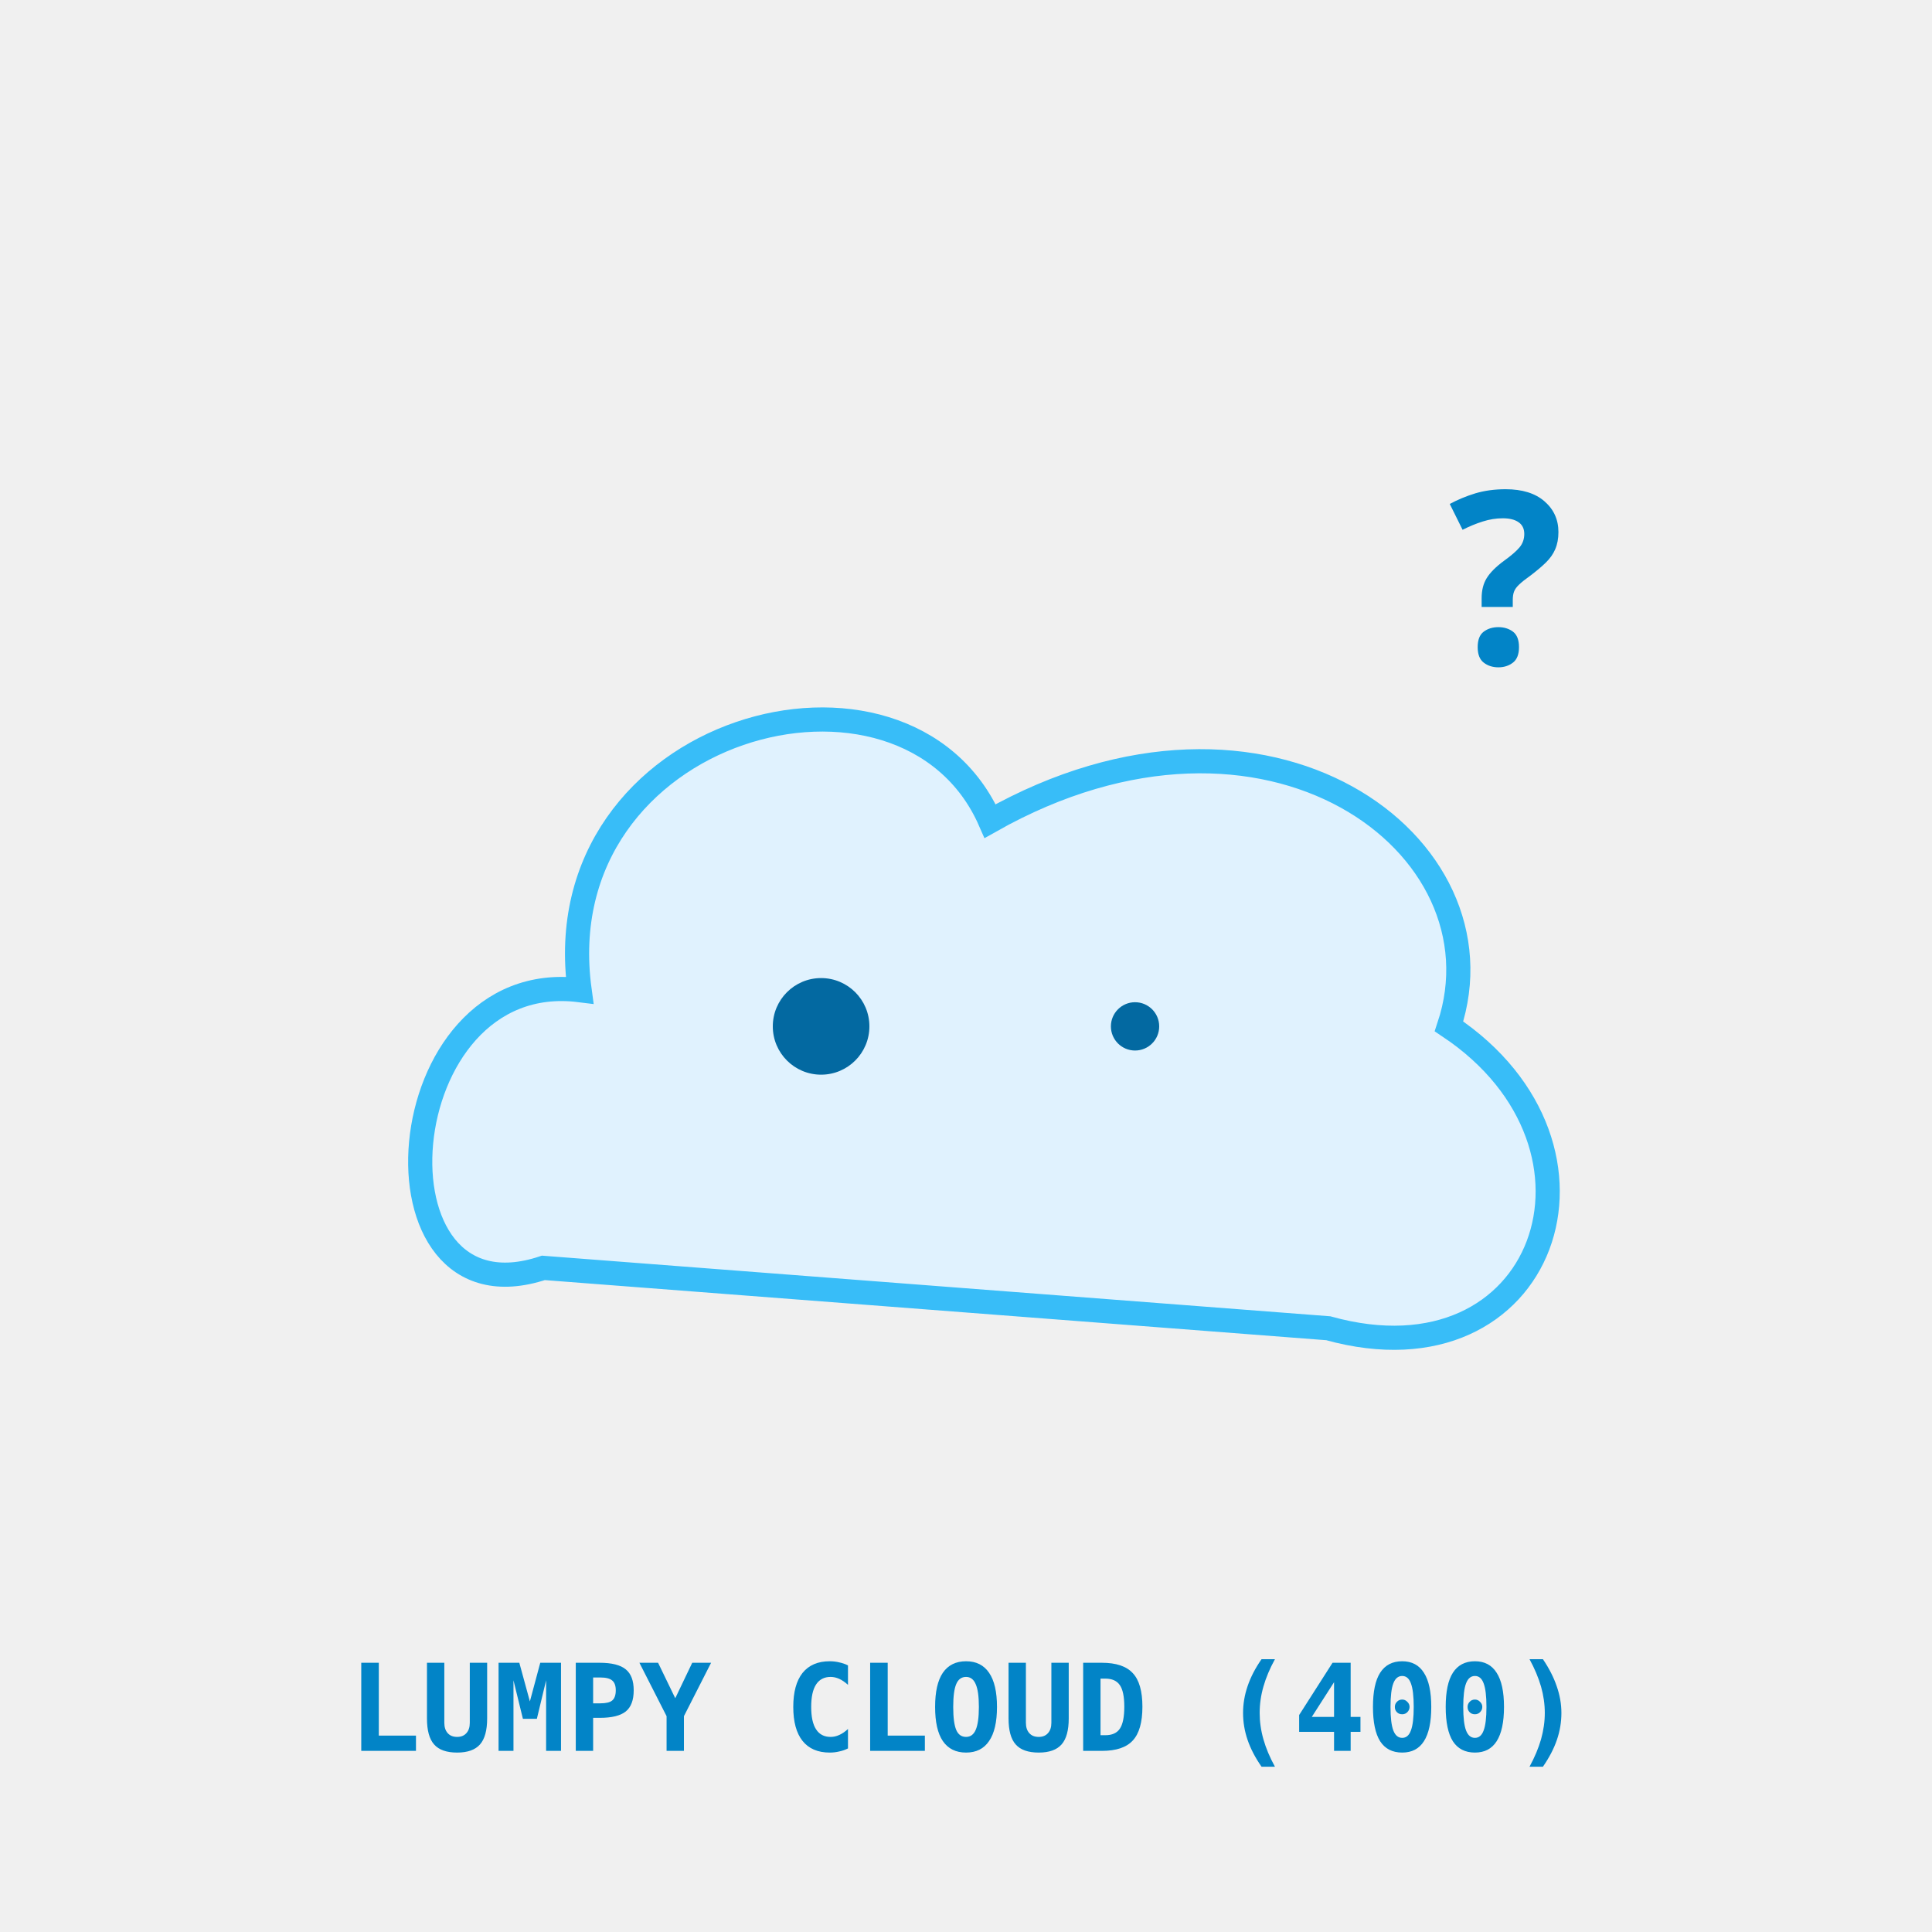
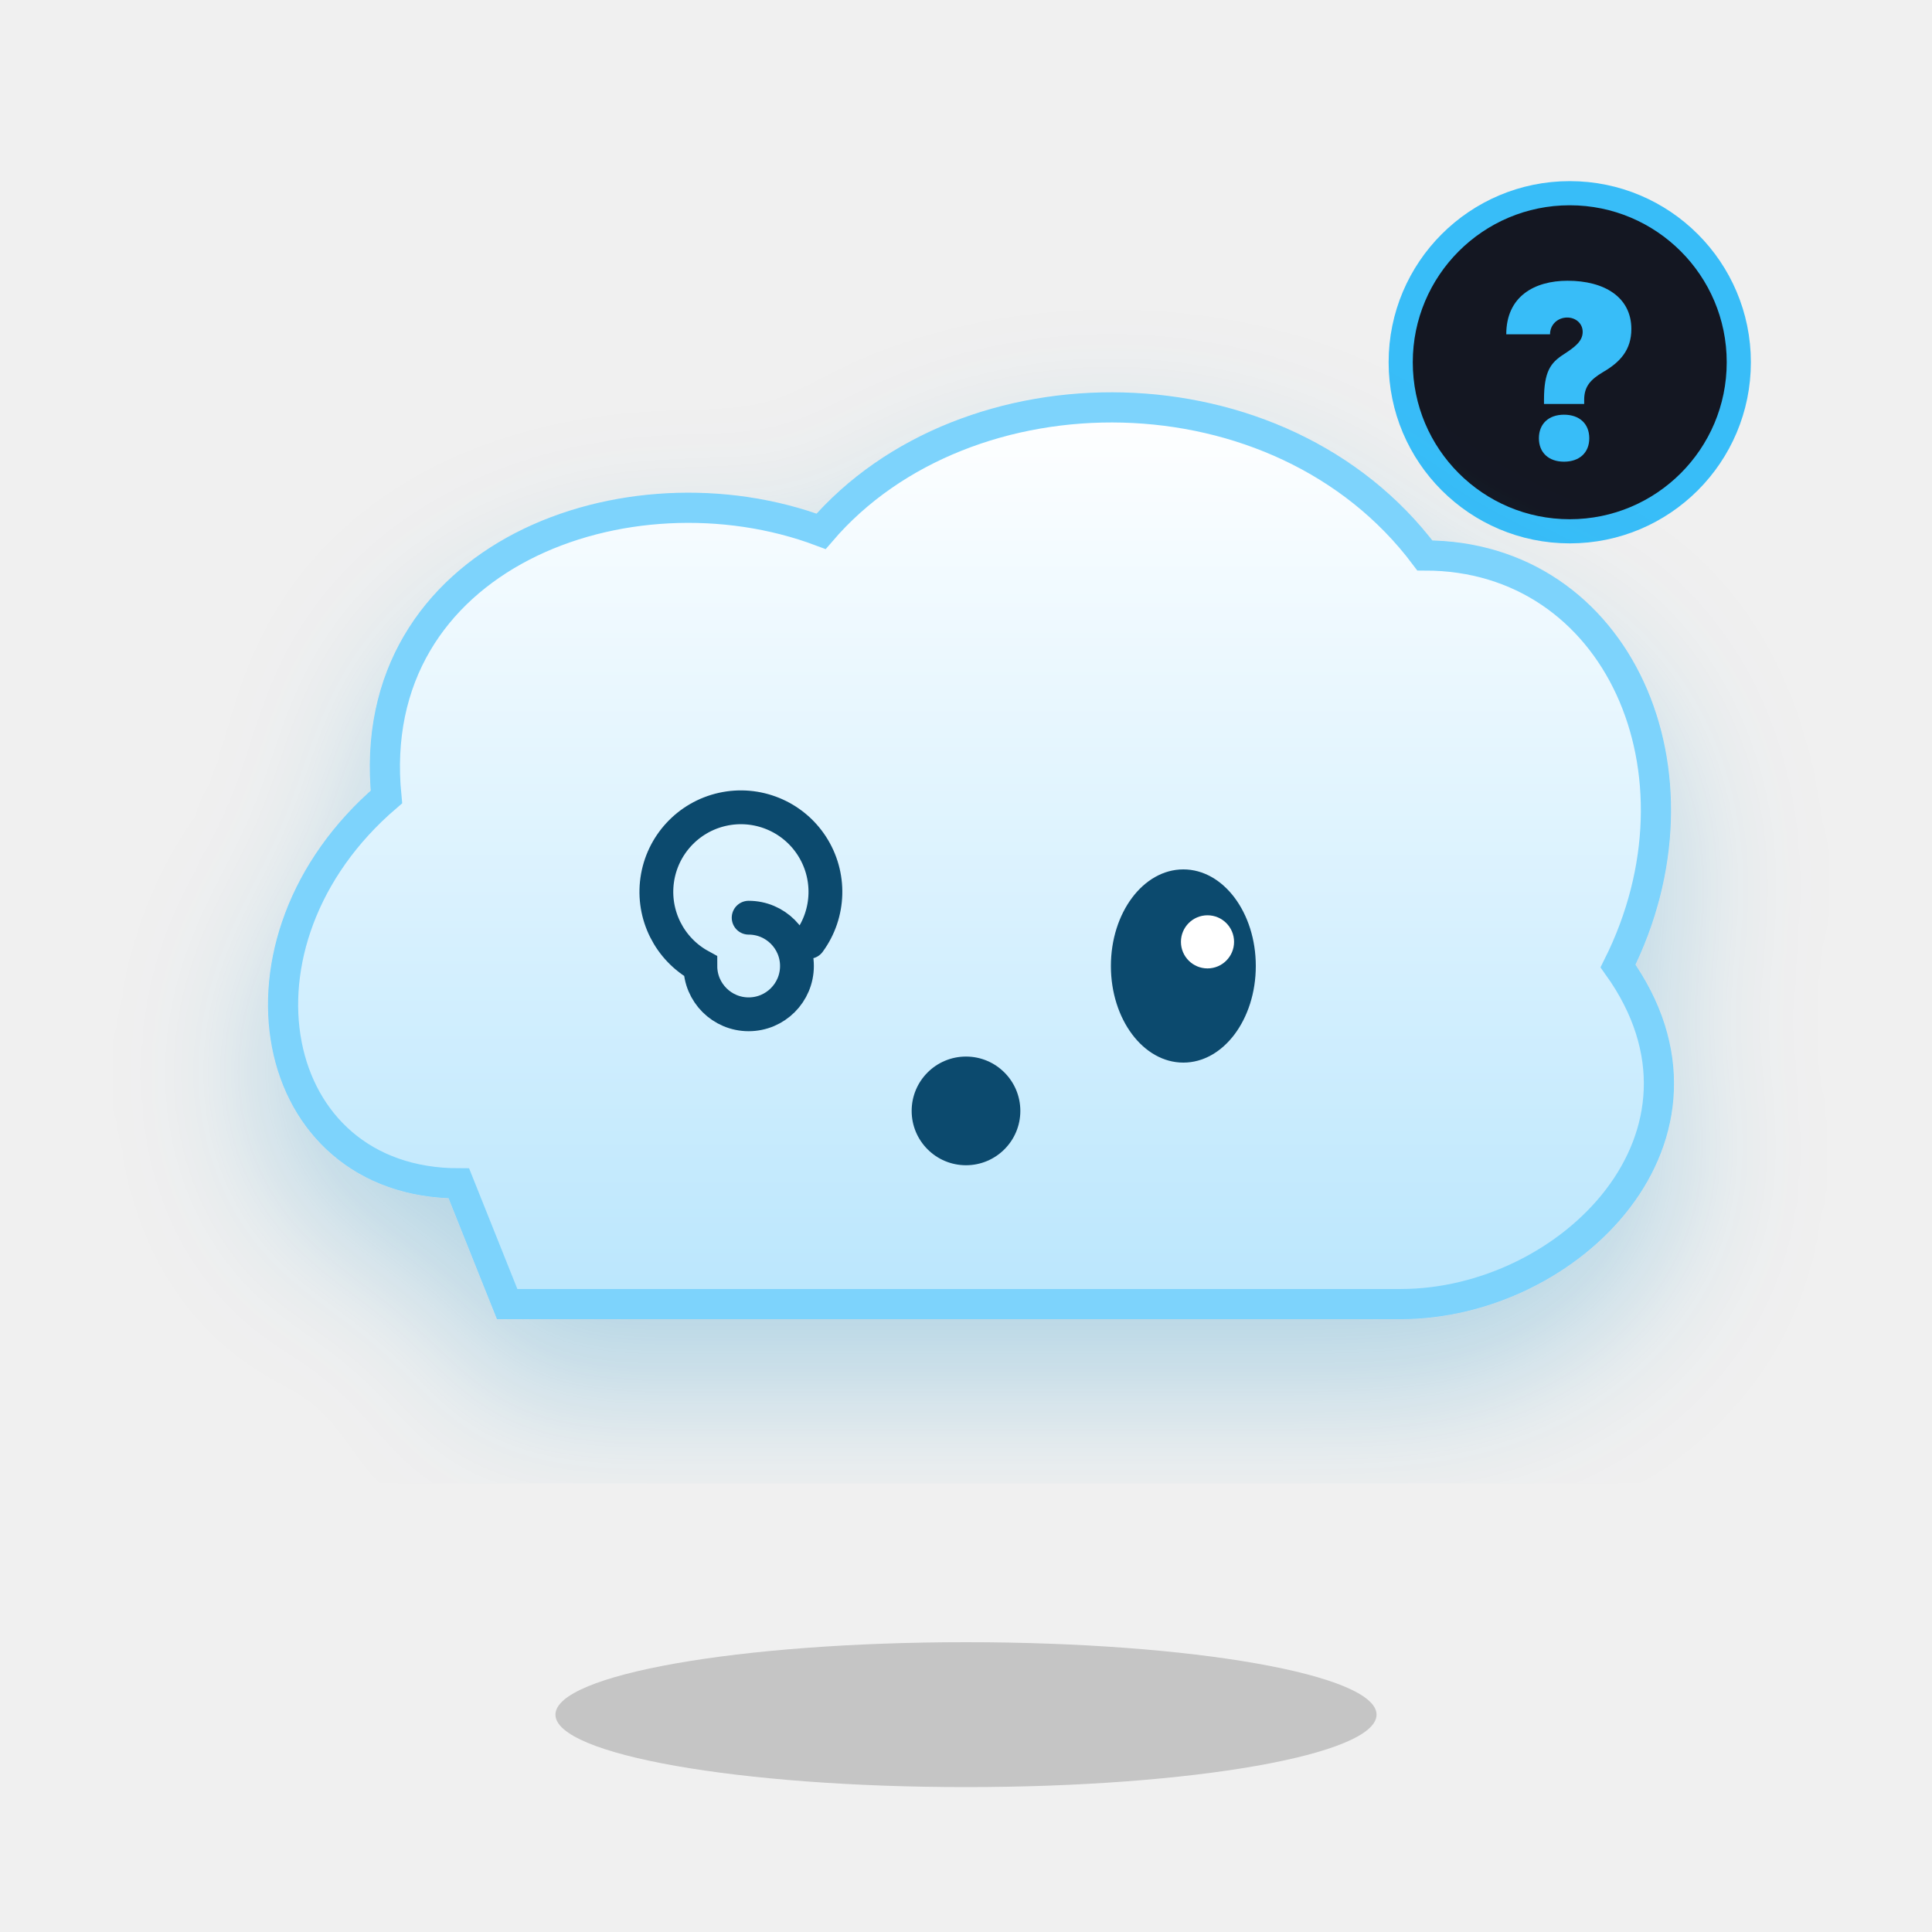
<svg xmlns="http://www.w3.org/2000/svg" viewBox="0 0 160 160" width="100%" height="100%">
-   <path d="M 45 105 C 30 110 32 80 48 82 C 45 60 75 52 82 68 C 105 55 125 70 120 85 C 135 95 128 115 110 110 Z" fill="#e0f2fe" stroke="#38bdf8" stroke-width="2" />
-   <circle cx="68" cy="85" r="4" fill="#0369a1" />
-   <circle cx="94" cy="85" r="2" fill="#0369a1" />
-   <text x="120" y="55" font-family="sans-serif" font-size="20" font-weight="900" fill="#0284c7">?</text>
-   <text x="80" y="145" font-family="monospace" font-size="10" font-weight="bold" fill="#0284c7" text-anchor="middle">LUMPY CLOUD (400)</text>
+   <defs>
+     <linearGradient id="cloud-grad" x1="0%" y1="0%" x2="0%" y2="100%">
+       <stop offset="0%" stop-color="#ffffff" />
+       <stop offset="100%" stop-color="#bae6fd" />
+     </linearGradient>
+     <filter id="cloud-glow" x="-20%" y="-20%" width="140%" height="140%">
+       <feDropShadow dx="0" dy="6" stdDeviation="6" flood-color="#0284c7" flood-opacity="0.25" />
+     </filter>
+   </defs>
+   <style>
+     @keyframes tiltCloud {
+       0%, 100% { transform: rotate(0deg); }
+       50% { transform: rotate(-15deg); }
+     }
+     @keyframes qmarkBob {
+       0%, 100% { transform: translateY(0); }
+       50% { transform: translateY(-7px) rotate(4deg); }
+     }
+     .head-tilt { animation: tiltCloud 2.6s ease-in-out infinite; transform-origin: 80px 145px; }
+     .qmark-box { animation: qmarkBob 2s ease-in-out infinite; transform-origin: 130px 30px; }
+   </style>
+   <ellipse cx="80" cy="142" rx="34" ry="6" fill="#000000" opacity="0.18" />
+   <g class="qmark-box">
+     <ellipse cx="130" cy="30" rx="14" ry="14" fill="#141722" stroke="#38bdf8" stroke-width="2" />
+     <text x="130" y="38" font-family="-apple-system, sans-serif" font-size="20" font-weight="900" fill="#38bdf8" text-anchor="middle">?</text>
+   </g>
+   <g class="head-tilt">
+     <path d="M 38 98 C 22 98 18 78 32 66 C 30 46 52 38 68 44 C 80 30 106 30 118 46 C 134 46 142 64 134 80 C 144 94 130 108 116 108 L 42 108 Z" fill="url(#cloud-grad)" stroke="#7dd3fc" stroke-width="2.5" filter="url(#cloud-glow)" />
+     <path d="M 62 76 A 4 4 0 1 1 58 80 A 7 7 0 1 1 67 78" fill="none" stroke="#0c4a6e" stroke-width="2.8" stroke-linecap="round" />
+     <ellipse cx="98" cy="80" rx="6" ry="8" fill="#0c4a6e" />
+     <circle cx="100" cy="78" r="2.2" fill="#ffffff" />
+     <circle cx="80" cy="92" r="4.5" fill="#0c4a6e" />
+   </g>
</svg>
